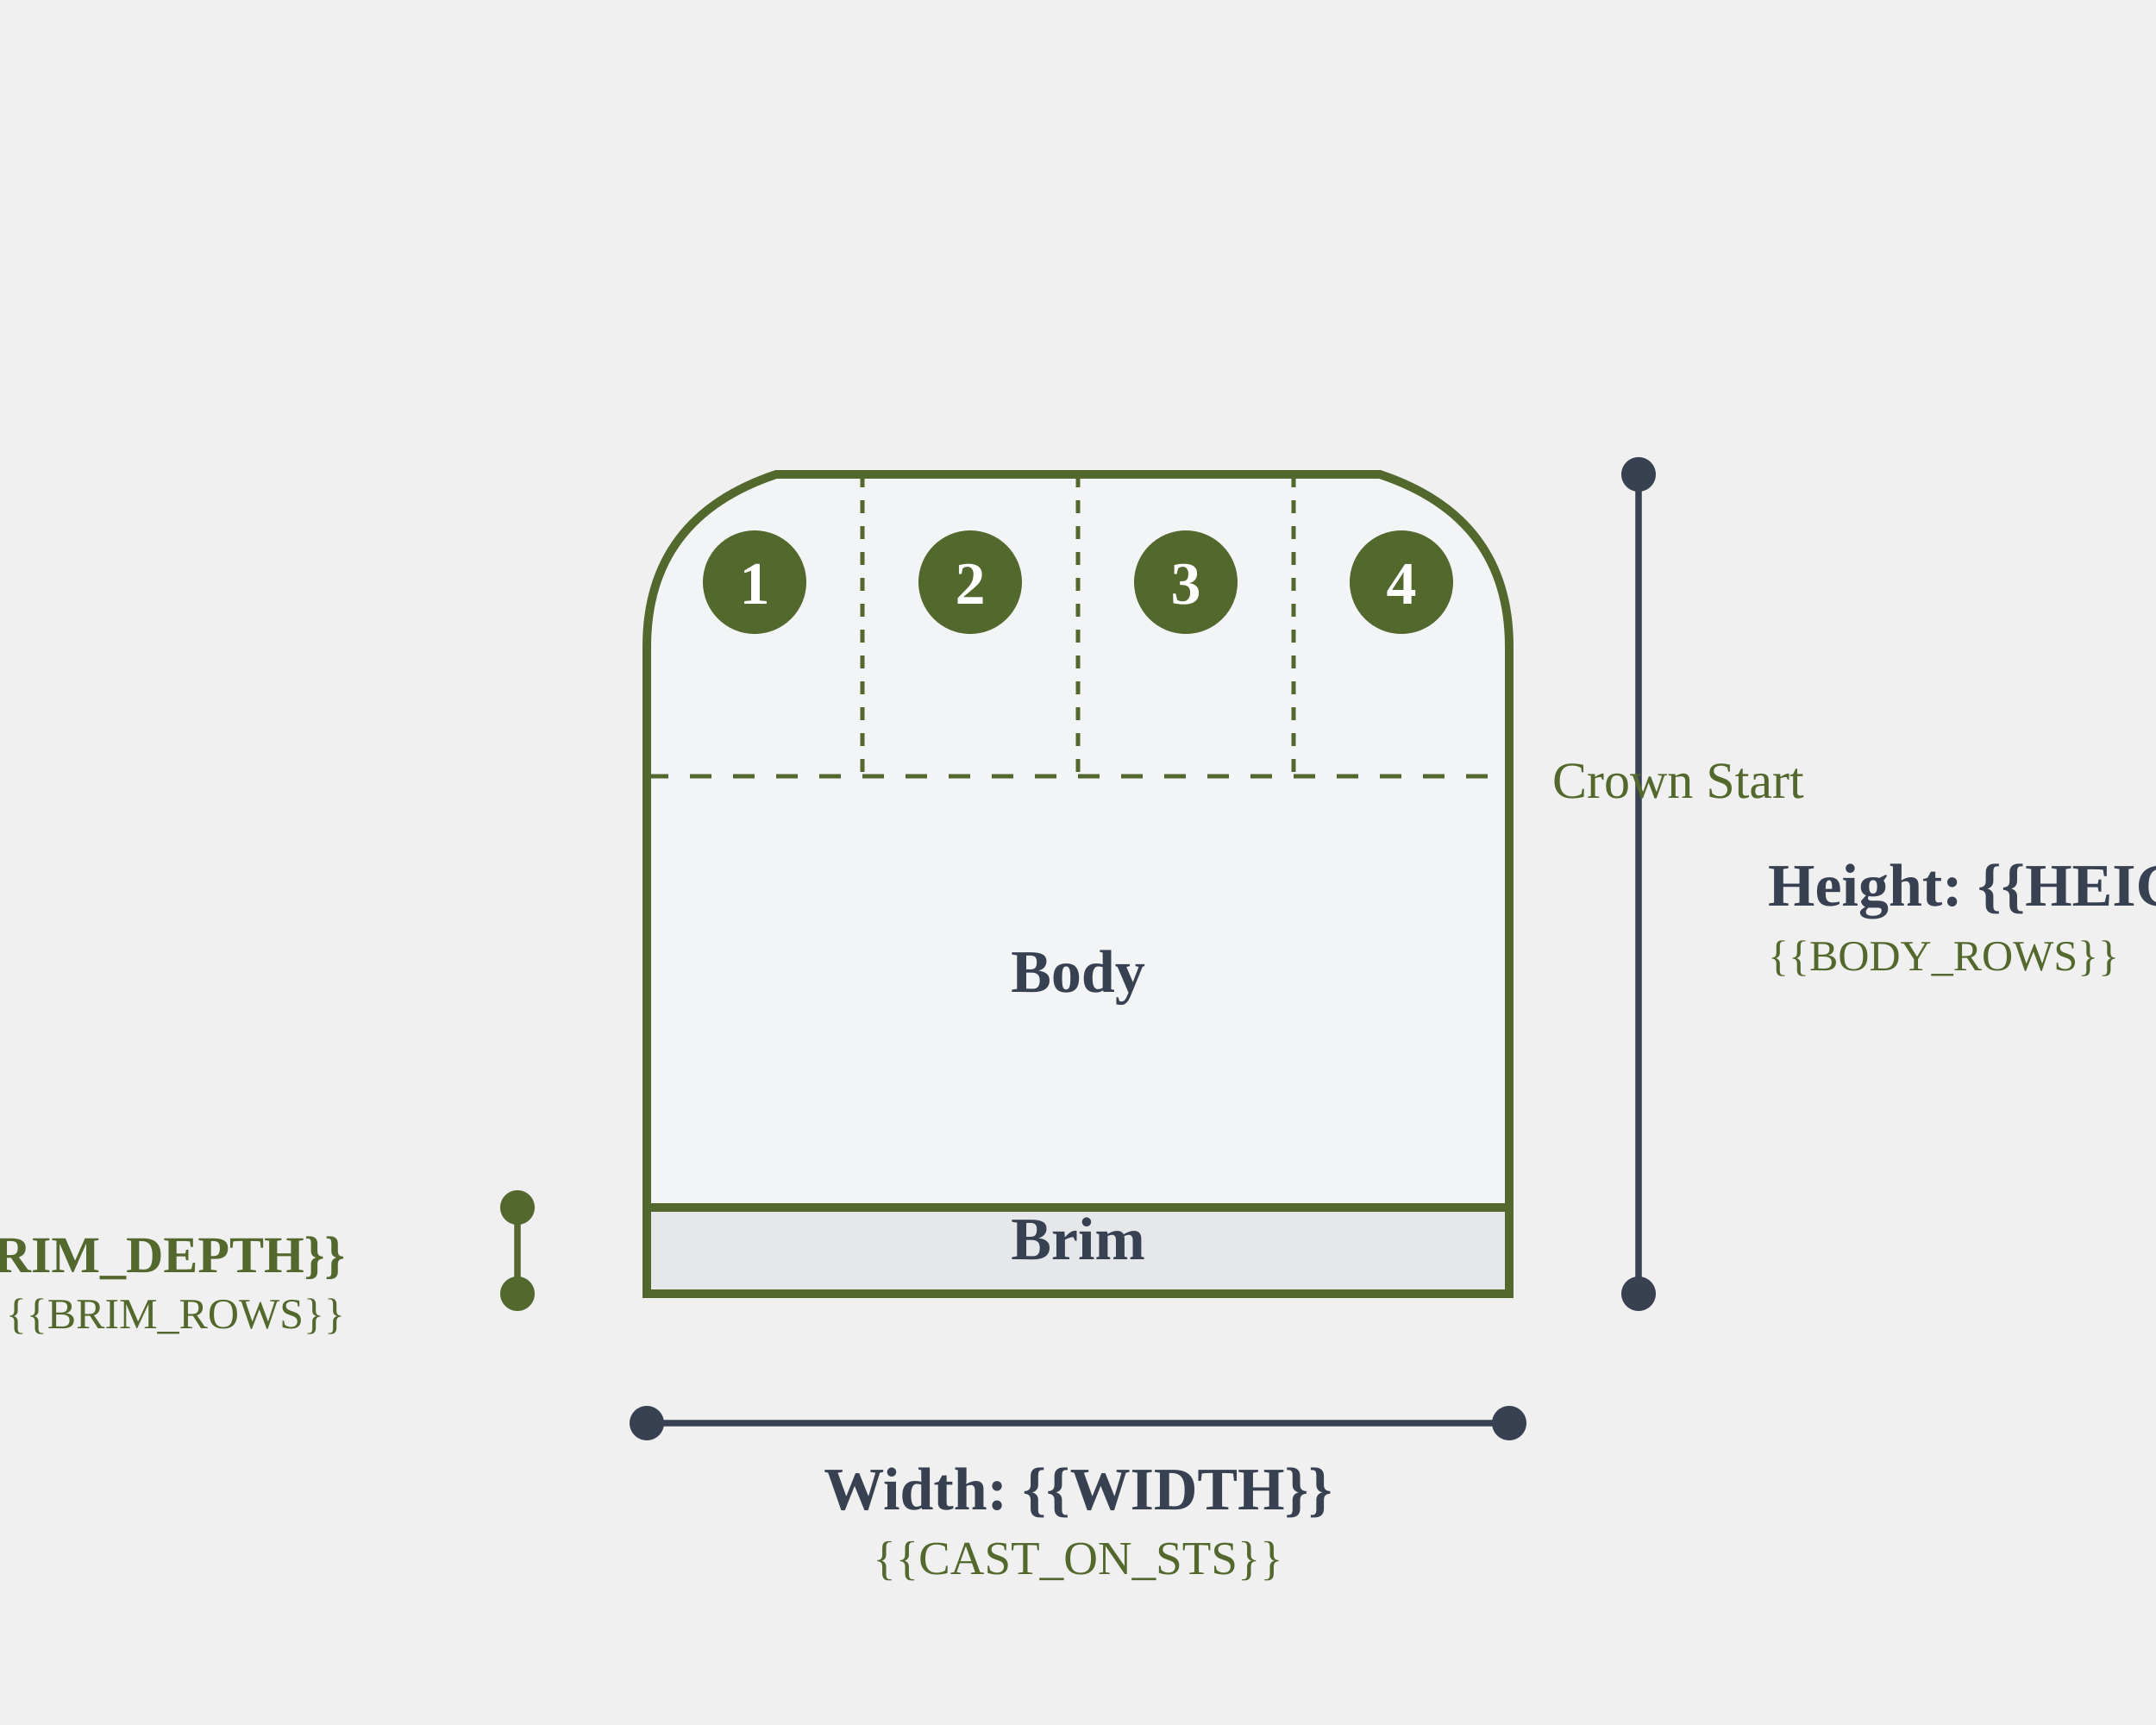
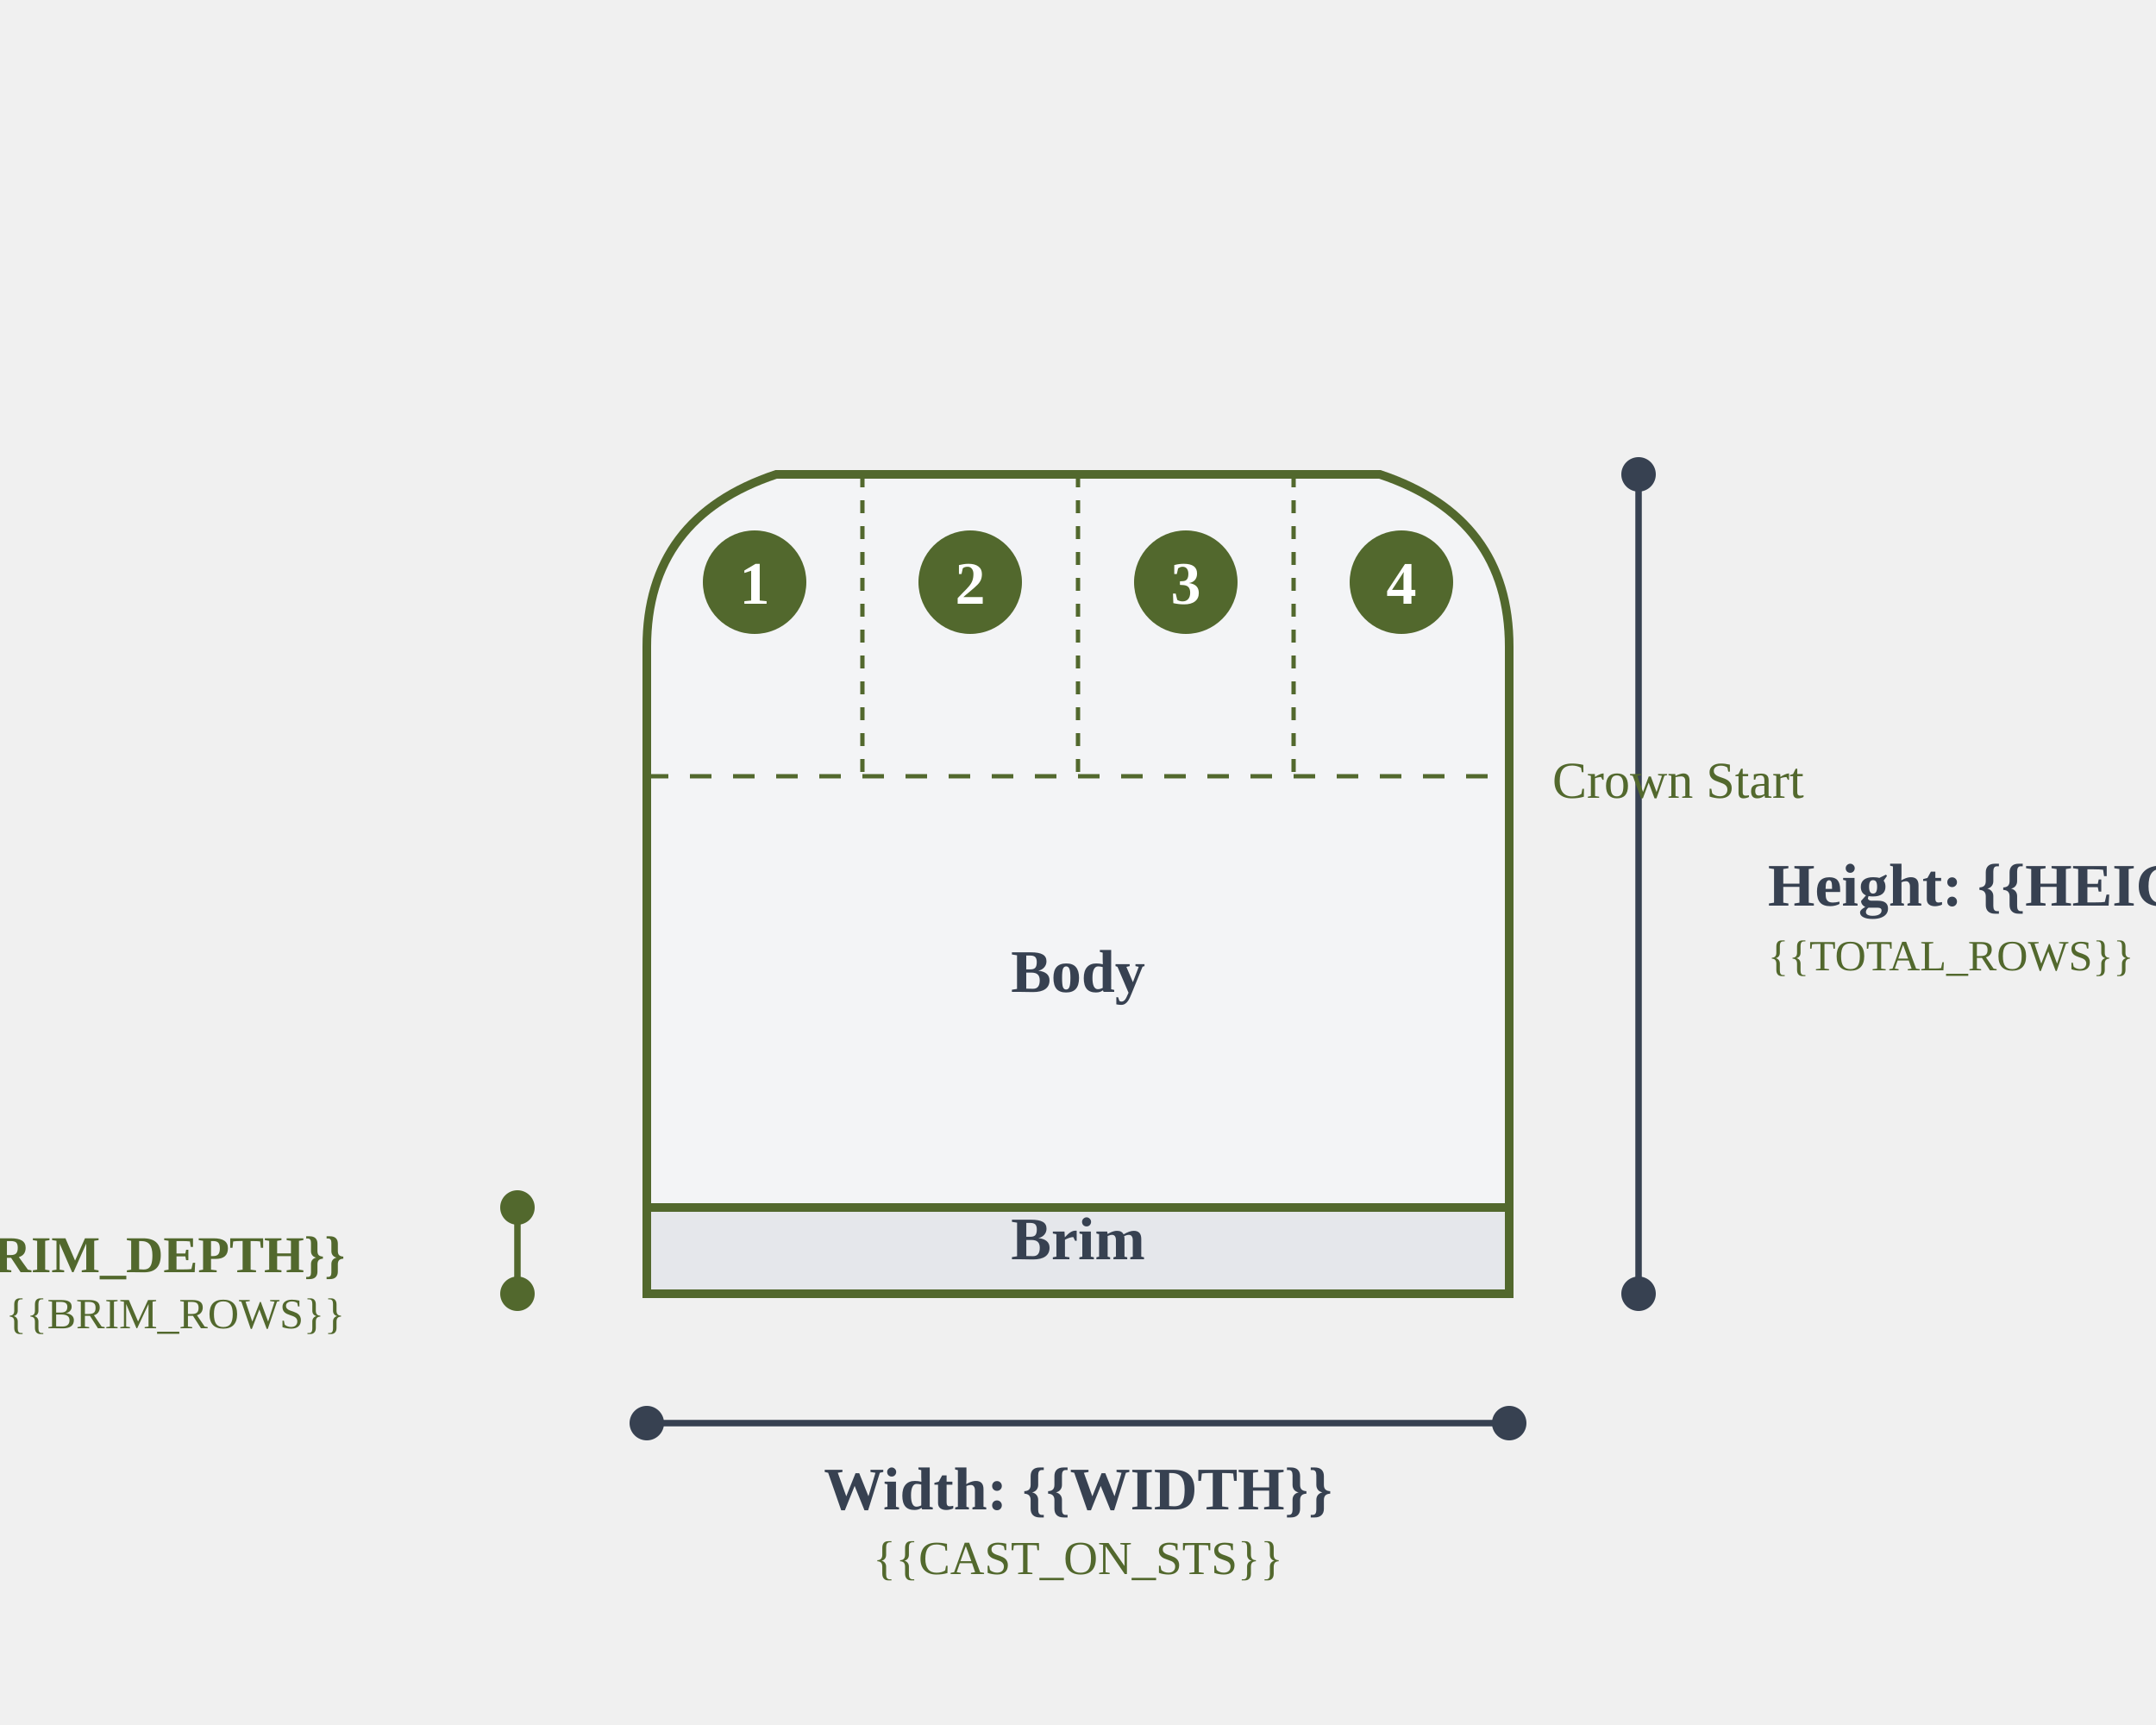
<svg xmlns="http://www.w3.org/2000/svg" viewBox="0 0 500 400">
  <path d="M 150 300 L 150 150 Q 150 120, 180 110 L 320 110 Q 350 120, 350 150 L 350 300 Z" fill="#f3f4f6" stroke="#52682D" stroke-width="2" />
  <line x1="200" y1="110" x2="200" y2="180" stroke="#52682D" stroke-width="1" stroke-dasharray="3,3" />
  <line x1="250" y1="110" x2="250" y2="180" stroke="#52682D" stroke-width="1" stroke-dasharray="3,3" />
  <line x1="300" y1="110" x2="300" y2="180" stroke="#52682D" stroke-width="1" stroke-dasharray="3,3" />
  <circle cx="175" cy="135" r="12" fill="#52682D" />
  <text x="175" y="140" text-anchor="middle" font-size="14" font-weight="700" fill="white">1</text>
  <circle cx="225" cy="135" r="12" fill="#52682D" />
  <text x="225" y="140" text-anchor="middle" font-size="14" font-weight="700" fill="white">2</text>
  <circle cx="275" cy="135" r="12" fill="#52682D" />
  <text x="275" y="140" text-anchor="middle" font-size="14" font-weight="700" fill="white">3</text>
  <circle cx="325" cy="135" r="12" fill="#52682D" />
  <text x="325" y="140" text-anchor="middle" font-size="14" font-weight="700" fill="white">4</text>
  <rect x="150" y="280" width="200" height="20" fill="#e5e7eb" stroke="#52682D" stroke-width="2" />
  <line x1="150" y1="180" x2="350" y2="180" stroke="#52682D" stroke-width="1" stroke-dasharray="5,5" />
  <line x1="150" y1="330" x2="350" y2="330" stroke="#374151" stroke-width="1.5" />
  <circle cx="150" cy="330" r="4" fill="#374151" />
  <circle cx="350" cy="330" r="4" fill="#374151" />
  <text x="250" y="350" text-anchor="middle" font-size="14" font-weight="600" fill="#374151">
    Width: {{WIDTH}}
  </text>
  <text x="250" y="365" text-anchor="middle" font-size="11" fill="#52682D">
    {{CAST_ON_STS}}
  </text>
  <line x1="380" y1="110" x2="380" y2="300" stroke="#374151" stroke-width="1.5" />
  <circle cx="380" cy="110" r="4" fill="#374151" />
  <circle cx="380" cy="300" r="4" fill="#374151" />
  <text x="410" y="210" text-anchor="start" font-size="14" font-weight="600" fill="#374151">
    Height: {{HEIGHT}}
  </text>
  <text x="410" y="225" text-anchor="start" font-size="10" fill="#52682D">
-     {{BODY_ROWS}}
+     {{TOTAL_ROWS}}
  </text>
  <line x1="120" y1="280" x2="120" y2="300" stroke="#52682D" stroke-width="1.5" />
  <circle cx="120" cy="280" r="4" fill="#52682D" />
  <circle cx="120" cy="300" r="4" fill="#52682D" />
  <text x="80" y="295" text-anchor="end" font-size="12" font-weight="600" fill="#52682D">
    Brim: {{BRIM_DEPTH}}
  </text>
  <text x="80" y="308" text-anchor="end" font-size="10" fill="#52682D">
    {{BRIM_ROWS}}
  </text>
  <text x="360" y="185" text-anchor="start" font-size="12" fill="#52682D">
    Crown Start
  </text>
  <text x="250" y="230" text-anchor="middle" font-size="14" font-weight="700" fill="#374151">
    Body
  </text>
  <text x="250" y="292" text-anchor="middle" font-size="14" font-weight="700" fill="#374151">
    Brim
  </text>
</svg>
